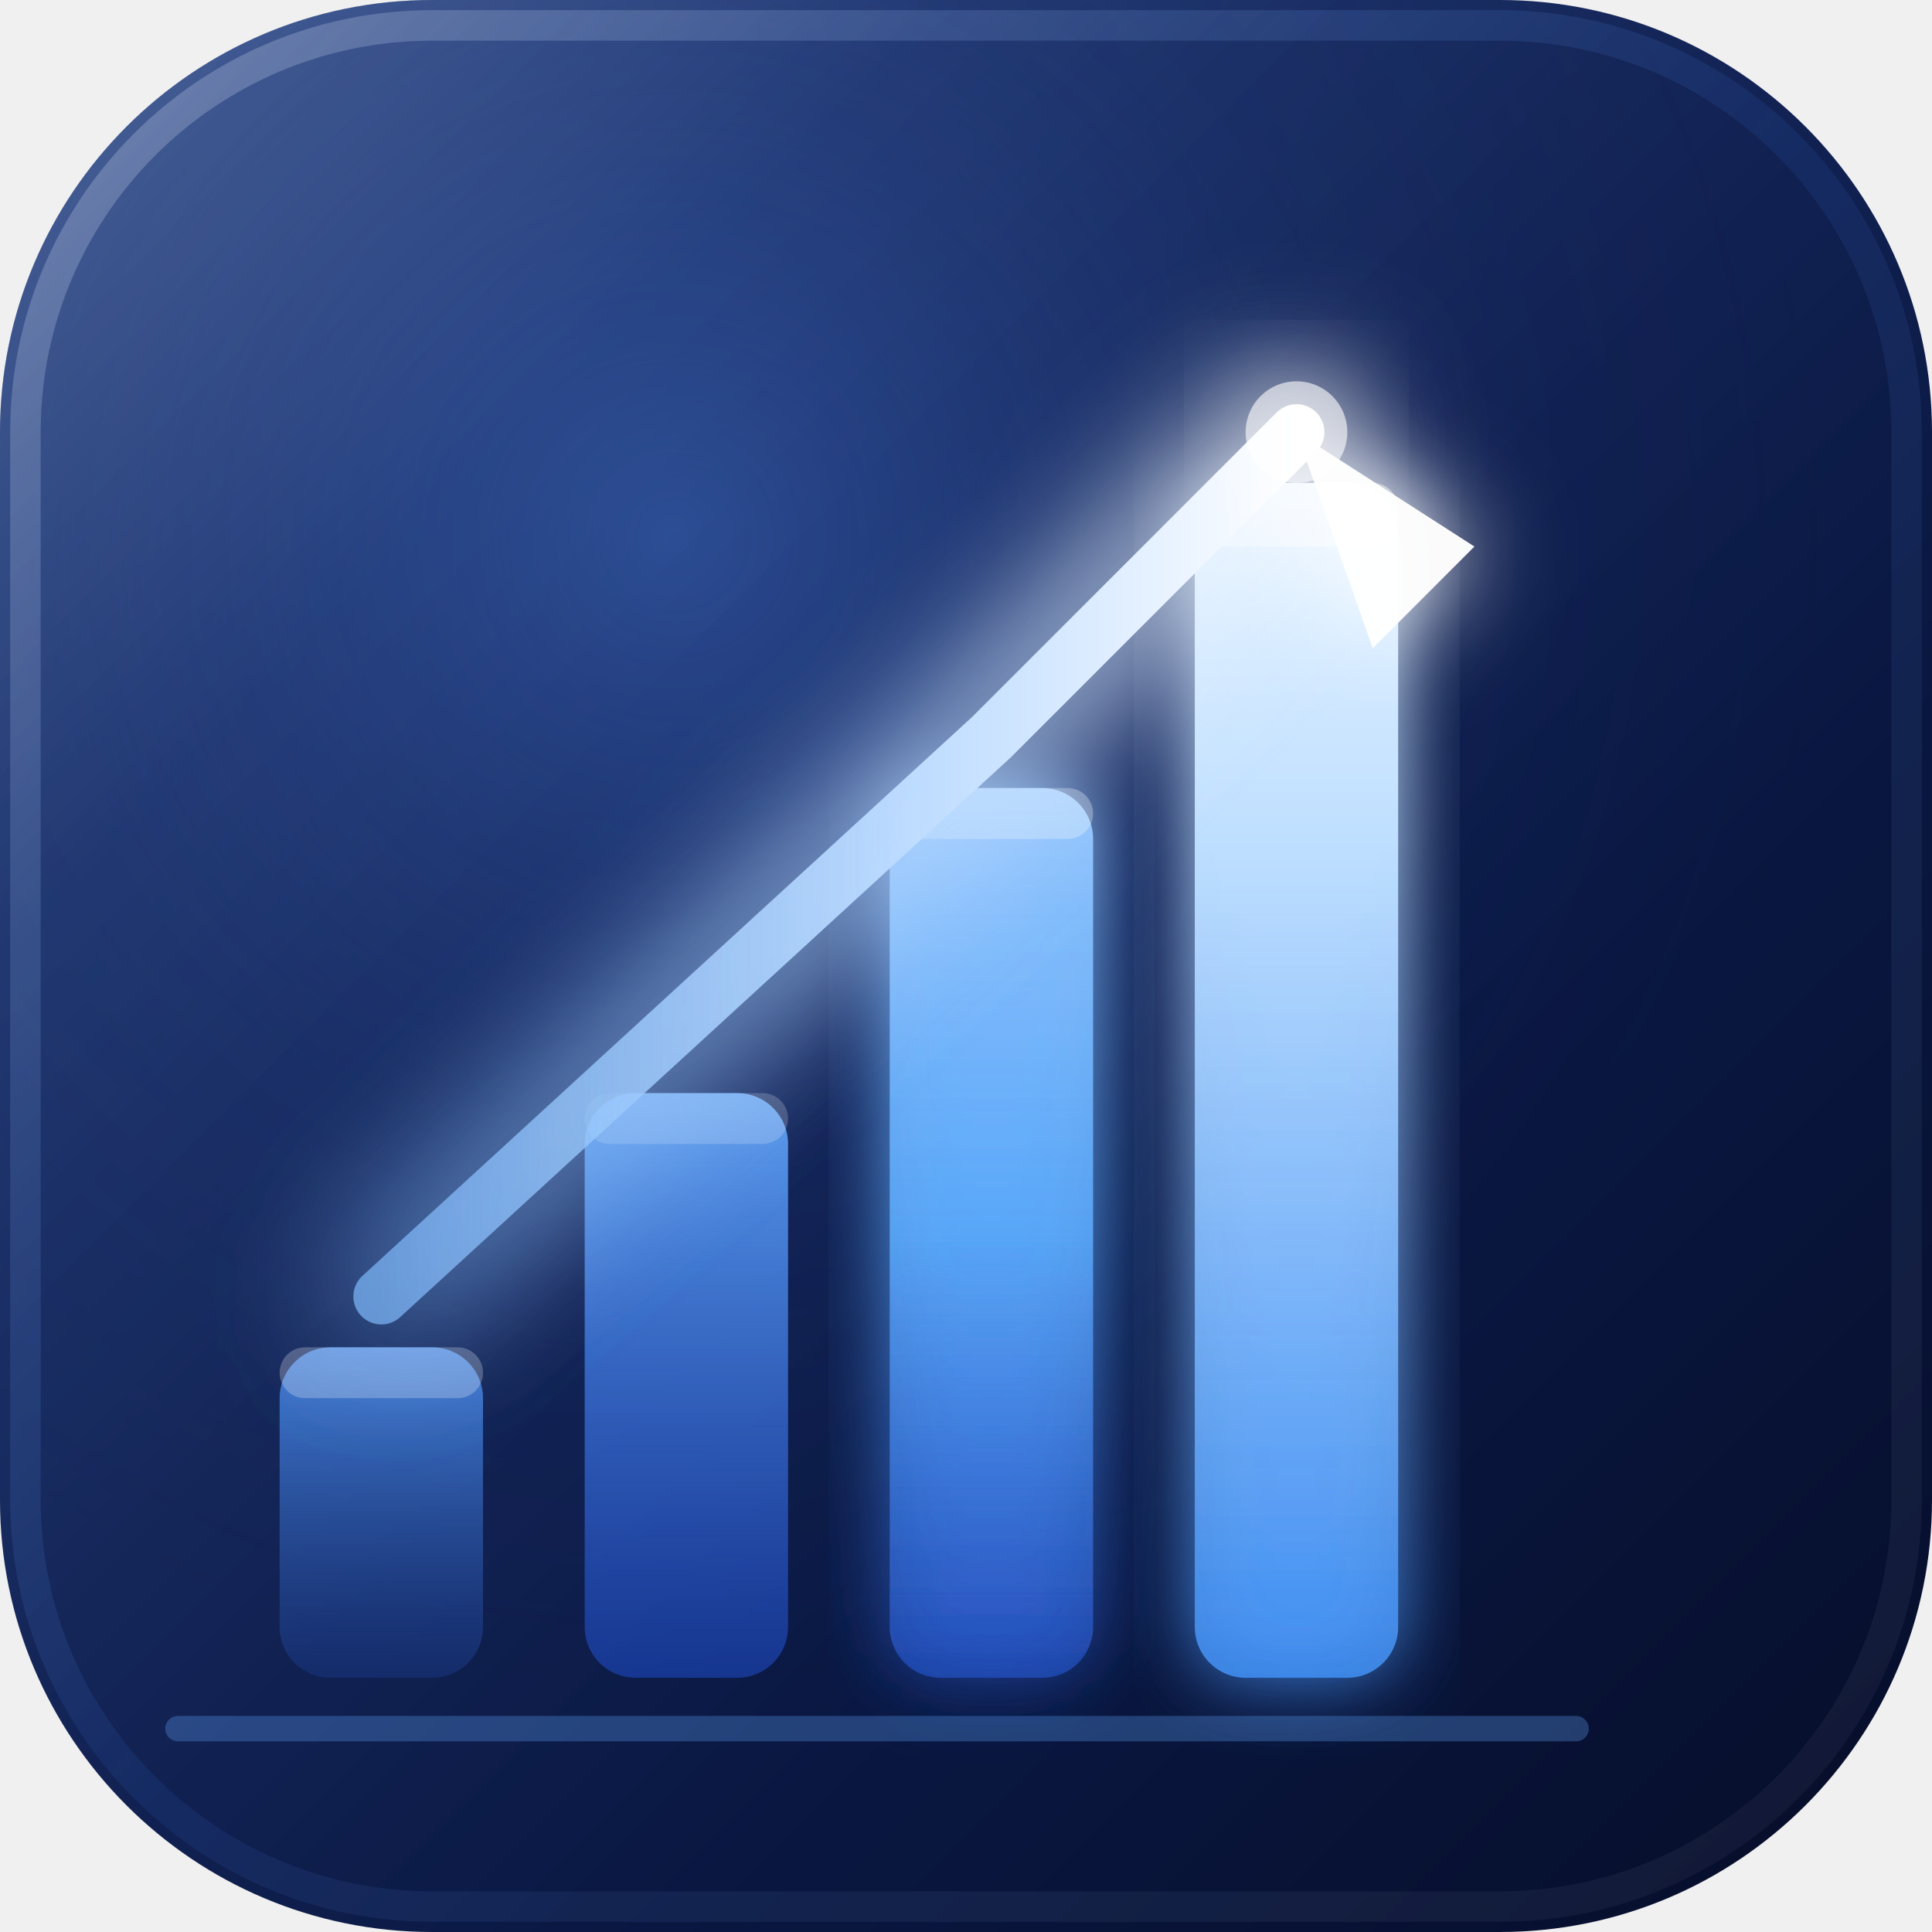
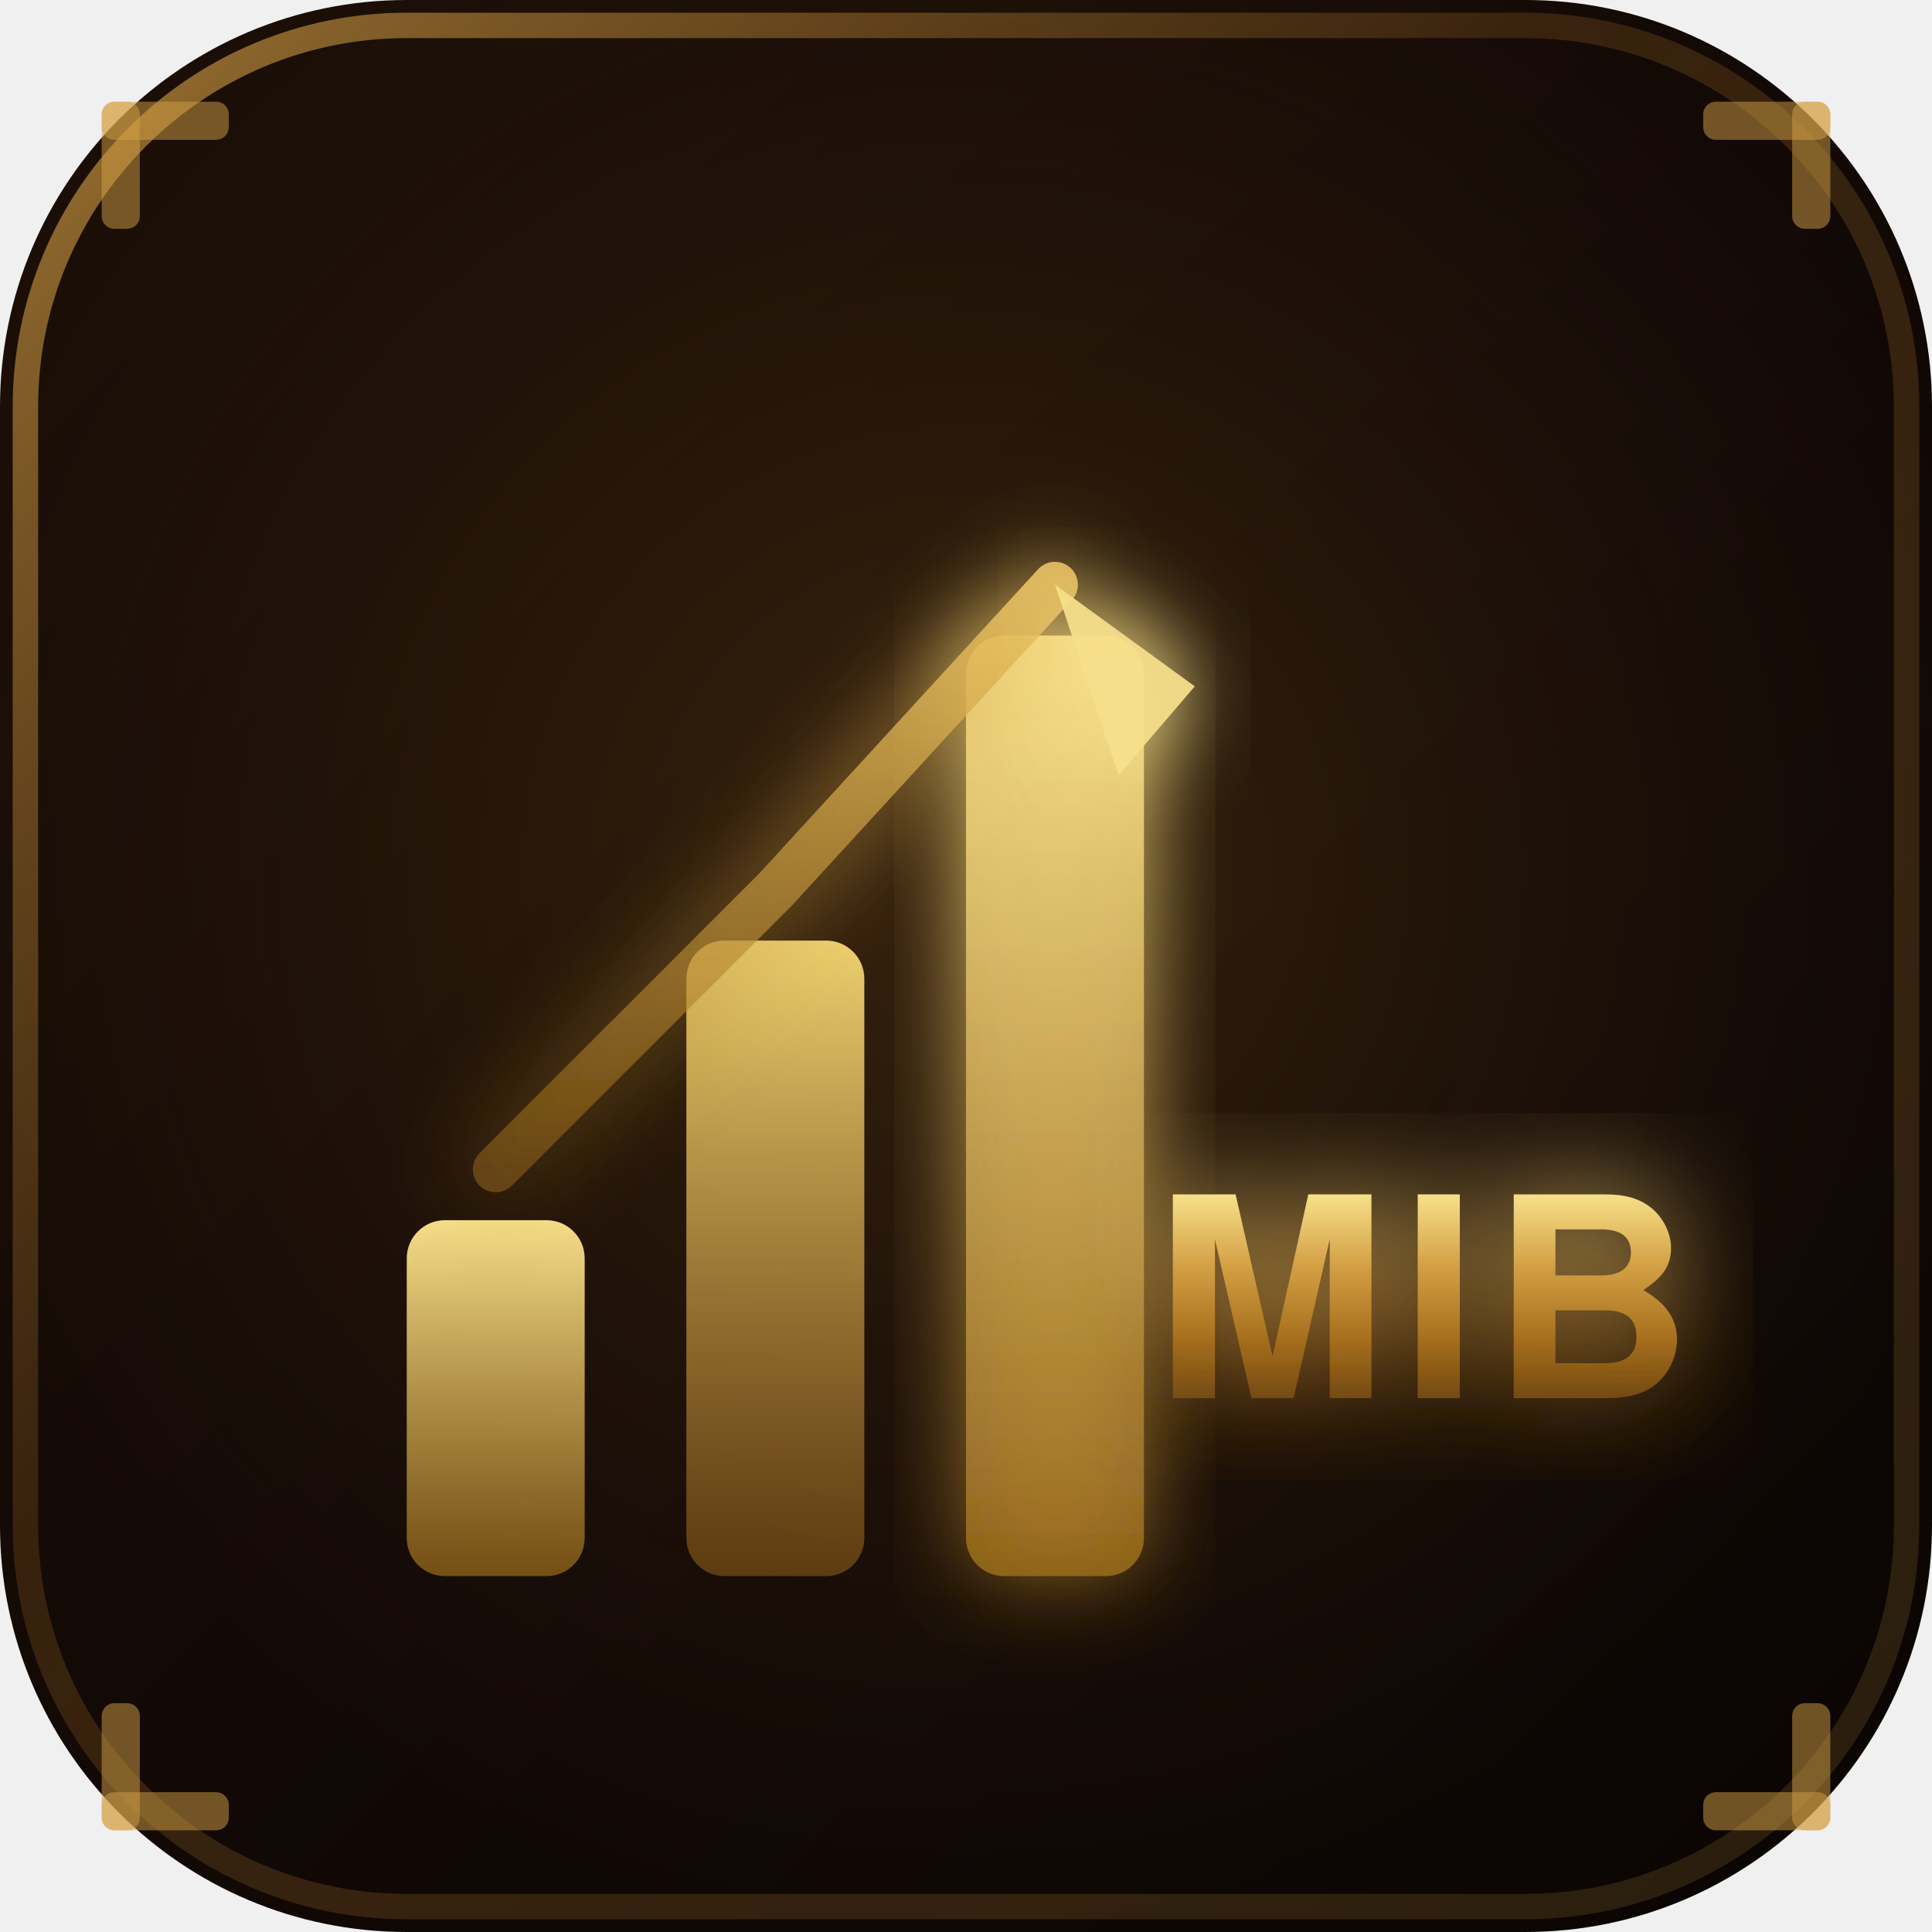
<svg xmlns="http://www.w3.org/2000/svg" width="76" height="76" viewBox="0 0 76 76" fill="none">
  <defs>
-     <linearGradient id="ibg" x1="0" y1="0" x2="76" y2="76" gradientUnits="userSpaceOnUse">
-       <stop offset="0%" stop-color="#1a3a80" />
-       <stop offset="45%" stop-color="#0c1e52" />
-       <stop offset="100%" stop-color="#060d28" />
+     <linearGradient id="mfav-bg" x1="0" y1="0" x2="76" y2="76" gradientUnits="userSpaceOnUse">
+       <stop offset="0%" stop-color="#1C0F07" />
+       <stop offset="50%" stop-color="#120906" />
+       <stop offset="100%" stop-color="#0A0503" />
    </linearGradient>
-     <radialGradient id="ispot" cx="35%" cy="28%" r="60%">
-       <stop offset="0%" stop-color="#3b6fd4" stop-opacity="0.4" />
-       <stop offset="55%" stop-color="#1a3580" stop-opacity="0.12" />
-       <stop offset="100%" stop-color="#0a1540" stop-opacity="0" />
+     <radialGradient id="mfav-glow" cx="50%" cy="45%" r="55%">
+       <stop offset="0%" stop-color="#C9892A" stop-opacity="0.2" />
+       <stop offset="100%" stop-color="#8B5523" stop-opacity="0" />
    </radialGradient>
-     <linearGradient id="ishine" x1="0" y1="0" x2="0.65" y2="0.65" gradientUnits="objectBoundingBox">
-       <stop offset="0%" stop-color="white" stop-opacity="0.22" />
-       <stop offset="38%" stop-color="white" stop-opacity="0.06" />
-       <stop offset="100%" stop-color="white" stop-opacity="0" />
+     <linearGradient id="mfav-gold" x1="0" y1="0" x2="0" y2="1">
+       <stop offset="0%" stop-color="#F7E08A" />
+       <stop offset="35%" stop-color="#D4A045" />
+       <stop offset="70%" stop-color="#A8701E" />
+       <stop offset="100%" stop-color="#7A4E12" stop-opacity="0.9" />
    </linearGradient>
-     <linearGradient id="ibar1" x1="0" y1="0" x2="0" y2="1">
-       <stop offset="0%" stop-color="#4d90ef" stop-opacity="0.85" />
-       <stop offset="100%" stop-color="#1a3a8a" stop-opacity="0.45" />
+     <linearGradient id="mfav-gold2" x1="0" y1="0" x2="0" y2="1">
+       <stop offset="0%" stop-color="#E8C060" stop-opacity="0.9" />
+       <stop offset="100%" stop-color="#9B6B1A" stop-opacity="0.5" />
    </linearGradient>
-     <linearGradient id="ibar2" x1="0" y1="0" x2="0" y2="1">
-       <stop offset="0%" stop-color="#60a5fa" stop-opacity="0.92" />
-       <stop offset="100%" stop-color="#1e4ccc" stop-opacity="0.55" />
+     <linearGradient id="mfav-bar1" x1="0" y1="0" x2="0" y2="1">
+       <stop offset="0%" stop-color="#F7E08A" />
+       <stop offset="100%" stop-color="#9B6B1A" stop-opacity="0.7" />
    </linearGradient>
-     <linearGradient id="ibar3" x1="0" y1="0" x2="0" y2="1">
-       <stop offset="0%" stop-color="#93c5fd" />
-       <stop offset="50%" stop-color="#5ba8fa" stop-opacity="0.9" />
-       <stop offset="100%" stop-color="#2555cc" stop-opacity="0.65" />
+     <linearGradient id="mfav-bar2" x1="0" y1="0" x2="0" y2="1">
+       <stop offset="0%" stop-color="#EDD070" />
+       <stop offset="100%" stop-color="#8B5A18" stop-opacity="0.6" />
    </linearGradient>
-     <linearGradient id="ibar4" x1="0" y1="0" x2="0" y2="1">
-       <stop offset="0%" stop-color="#e8f4ff" />
-       <stop offset="30%" stop-color="#bfdfff" />
-       <stop offset="100%" stop-color="#4090f5" stop-opacity="0.85" />
+     <linearGradient id="mfav-bar3" x1="0" y1="0" x2="0" y2="1">
+       <stop offset="0%" stop-color="#F7E08A" />
+       <stop offset="100%" stop-color="#A07020" stop-opacity="0.8" />
    </linearGradient>
-     <linearGradient id="iline" x1="0" y1="0" x2="1" y2="0">
-       <stop offset="0%" stop-color="#7eb8fa" stop-opacity="0.7" />
-       <stop offset="60%" stop-color="#c0ddff" />
-       <stop offset="100%" stop-color="white" />
+     <linearGradient id="mfav-rim" x1="0" y1="0" x2="1" y2="1" gradientUnits="objectBoundingBox">
+       <stop offset="0%" stop-color="#D4A045" stop-opacity="0.7" />
+       <stop offset="40%" stop-color="#8B5A20" stop-opacity="0.3" />
+       <stop offset="100%" stop-color="#D4A045" stop-opacity="0.15" />
    </linearGradient>
-     <linearGradient id="irim" x1="0" y1="0" x2="1" y2="1" gradientUnits="objectBoundingBox">
-       <stop offset="0%" stop-color="white" stop-opacity="0.25" />
-       <stop offset="50%" stop-color="#3b82f6" stop-opacity="0.1" />
-       <stop offset="100%" stop-color="white" stop-opacity="0.04" />
-     </linearGradient>
-     <filter id="ibar-glow" x="-30%" y="-15%" width="160%" height="130%">
-       <feGaussianBlur stdDeviation="1.5" result="b" />
+     <filter id="mfav-barglow" x="-40%" y="-30%" width="180%" height="160%">
+       <feGaussianBlur stdDeviation="1.8" result="b" />
      <feMerge>
        <feMergeNode in="b" />
        <feMergeNode in="SourceGraphic" />
      </feMerge>
    </filter>
-     <filter id="iline-glow" x="-25%" y="-80%" width="150%" height="260%">
-       <feGaussianBlur stdDeviation="2.8" result="b1" />
-       <feGaussianBlur stdDeviation="1.1" result="b2" />
-       <feMerge>
-         <feMergeNode in="b1" />
-         <feMergeNode in="b2" />
-         <feMergeNode in="SourceGraphic" />
-       </feMerge>
-     </filter>
-     <filter id="iarrow-glow" x="-60%" y="-60%" width="220%" height="220%">
-       <feGaussianBlur stdDeviation="2" result="b" />
+     <filter id="mfav-textglow" x="-15%" y="-40%" width="130%" height="180%">
+       <feGaussianBlur stdDeviation="2.2" result="b" />
      <feMerge>
        <feMergeNode in="b" />
        <feMergeNode in="SourceGraphic" />
      </feMerge>
    </filter>
  </defs>
-   <rect width="76" height="76" rx="17" fill="url(#ibg)" />
-   <rect width="76" height="76" rx="17" fill="url(#ispot)" />
-   <rect width="76" height="76" rx="17" fill="url(#ishine)" />
-   <rect x="11" y="53" width="8" height="13" rx="2" fill="url(#ibar1)" />
-   <rect x="23" y="43" width="8" height="23" rx="2" fill="url(#ibar2)" />
-   <rect x="35" y="31" width="8" height="35" rx="2" fill="url(#ibar3)" filter="url(#ibar-glow)" />
-   <rect x="47" y="19" width="8" height="47" rx="2" fill="url(#ibar4)" filter="url(#ibar-glow)" />
-   <rect x="11" y="53" width="8" height="2" rx="1" fill="white" fill-opacity="0.25" />
-   <rect x="23" y="43" width="8" height="2" rx="1" fill="white" fill-opacity="0.2" />
-   <rect x="35" y="31" width="8" height="2" rx="1" fill="white" fill-opacity="0.3" />
-   <rect x="47" y="19" width="8" height="2.5" rx="1" fill="white" fill-opacity="0.45" />
-   <line x1="7" y1="68" x2="62" y2="68" stroke="#60a5fa" stroke-width="1" stroke-linecap="round" opacity="0.3" />
-   <polyline points="15,51 27,40 39,29 51,17" stroke="url(#iline)" stroke-width="2.2" stroke-linecap="round" stroke-linejoin="round" fill="none" filter="url(#iline-glow)" />
-   <polygon points="51,17 58,21.5 54,25.5" fill="white" opacity="0.98" filter="url(#iarrow-glow)" />
-   <circle cx="51" cy="17" r="2" fill="white" fill-opacity="0.6" filter="url(#iarrow-glow)" />
-   <rect x="1" y="1" width="74" height="74" rx="16" stroke="url(#irim)" stroke-width="1.2" fill="none" />
+   <rect width="76" height="76" rx="16" fill="url(#mfav-bg)" />
+   <rect width="76" height="76" rx="16" fill="url(#mfav-glow)" />
+   <rect x="16" y="48" width="7" height="14" rx="1.5" fill="url(#mfav-bar1)" />
+   <rect x="27" y="37" width="7" height="25" rx="1.5" fill="url(#mfav-bar2)" />
+   <rect x="38" y="25" width="7" height="37" rx="1.5" fill="url(#mfav-bar3)" filter="url(#mfav-barglow)" />
+   <polyline points="19.5,46 30.5,35 41.5,23" stroke="url(#mfav-gold2)" stroke-width="1.8" stroke-linecap="round" stroke-linejoin="round" fill="none" filter="url(#mfav-barglow)" />
+   <polygon points="41.5,23 47,27 44,30.5" fill="#F7E08A" opacity="0.95" filter="url(#mfav-barglow)" />
+   <text x="56" y="55" font-family="'Helvetica Neue', Helvetica, Arial, sans-serif" font-size="11" font-weight="800" letter-spacing="0.5" fill="url(#mfav-gold)" text-anchor="middle" filter="url(#mfav-textglow)">MIB</text>
+   <line x1="8" y1="66" x2="68" y2="66" stroke="url(#mfav-gold2)" stroke-width="0.6" stroke-linecap="round" opacity="0.4" />
+   <rect x="1" y="1" width="74" height="74" rx="15" stroke="url(#mfav-rim)" stroke-width="1" fill="none" />
+   <rect x="4" y="4" width="5" height="1.5" rx="0.5" fill="#D4A045" opacity="0.5" />
+   <rect x="4" y="4" width="1.5" height="5" rx="0.5" fill="#D4A045" opacity="0.5" />
+   <rect x="67" y="4" width="5" height="1.5" rx="0.5" fill="#D4A045" opacity="0.5" />
+   <rect x="70.5" y="4" width="1.5" height="5" rx="0.5" fill="#D4A045" opacity="0.5" />
+   <rect x="4" y="70.5" width="5" height="1.5" rx="0.5" fill="#D4A045" opacity="0.5" />
+   <rect x="4" y="67" width="1.5" height="5" rx="0.5" fill="#D4A045" opacity="0.5" />
+   <rect x="67" y="70.5" width="5" height="1.5" rx="0.5" fill="#D4A045" opacity="0.5" />
+   <rect x="70.5" y="67" width="1.5" height="5" rx="0.5" fill="#D4A045" opacity="0.5" />
</svg>
